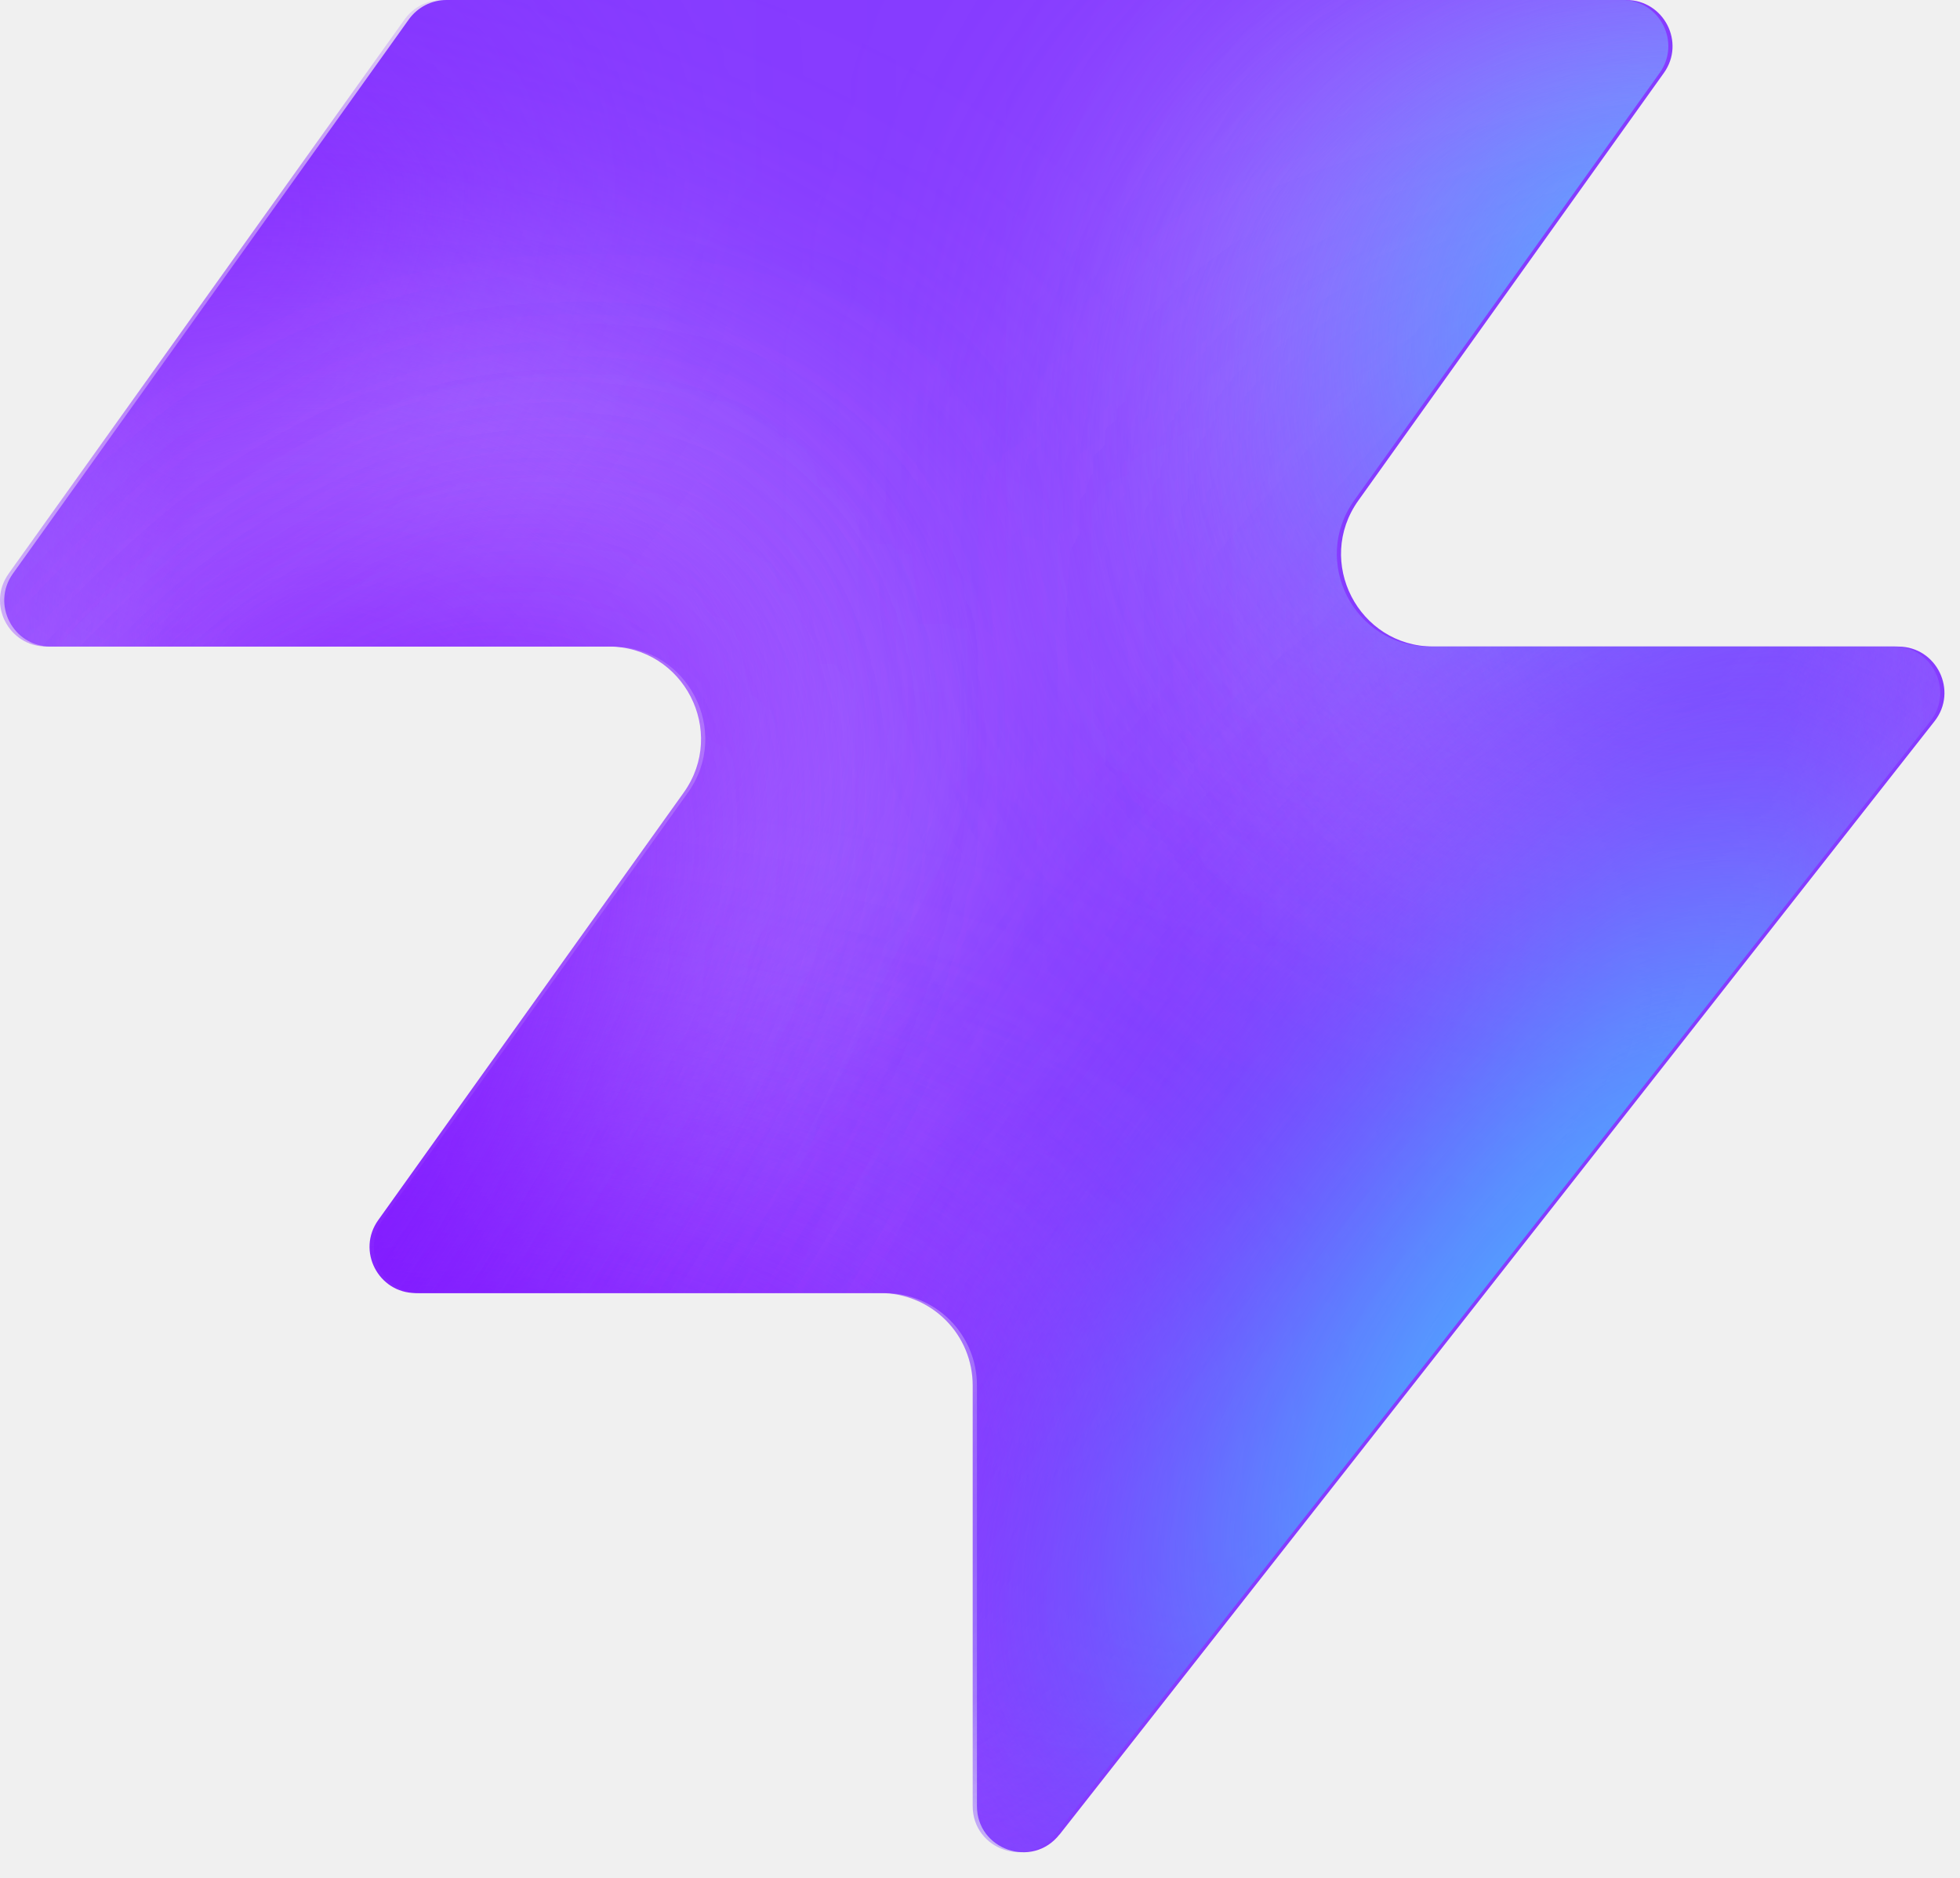
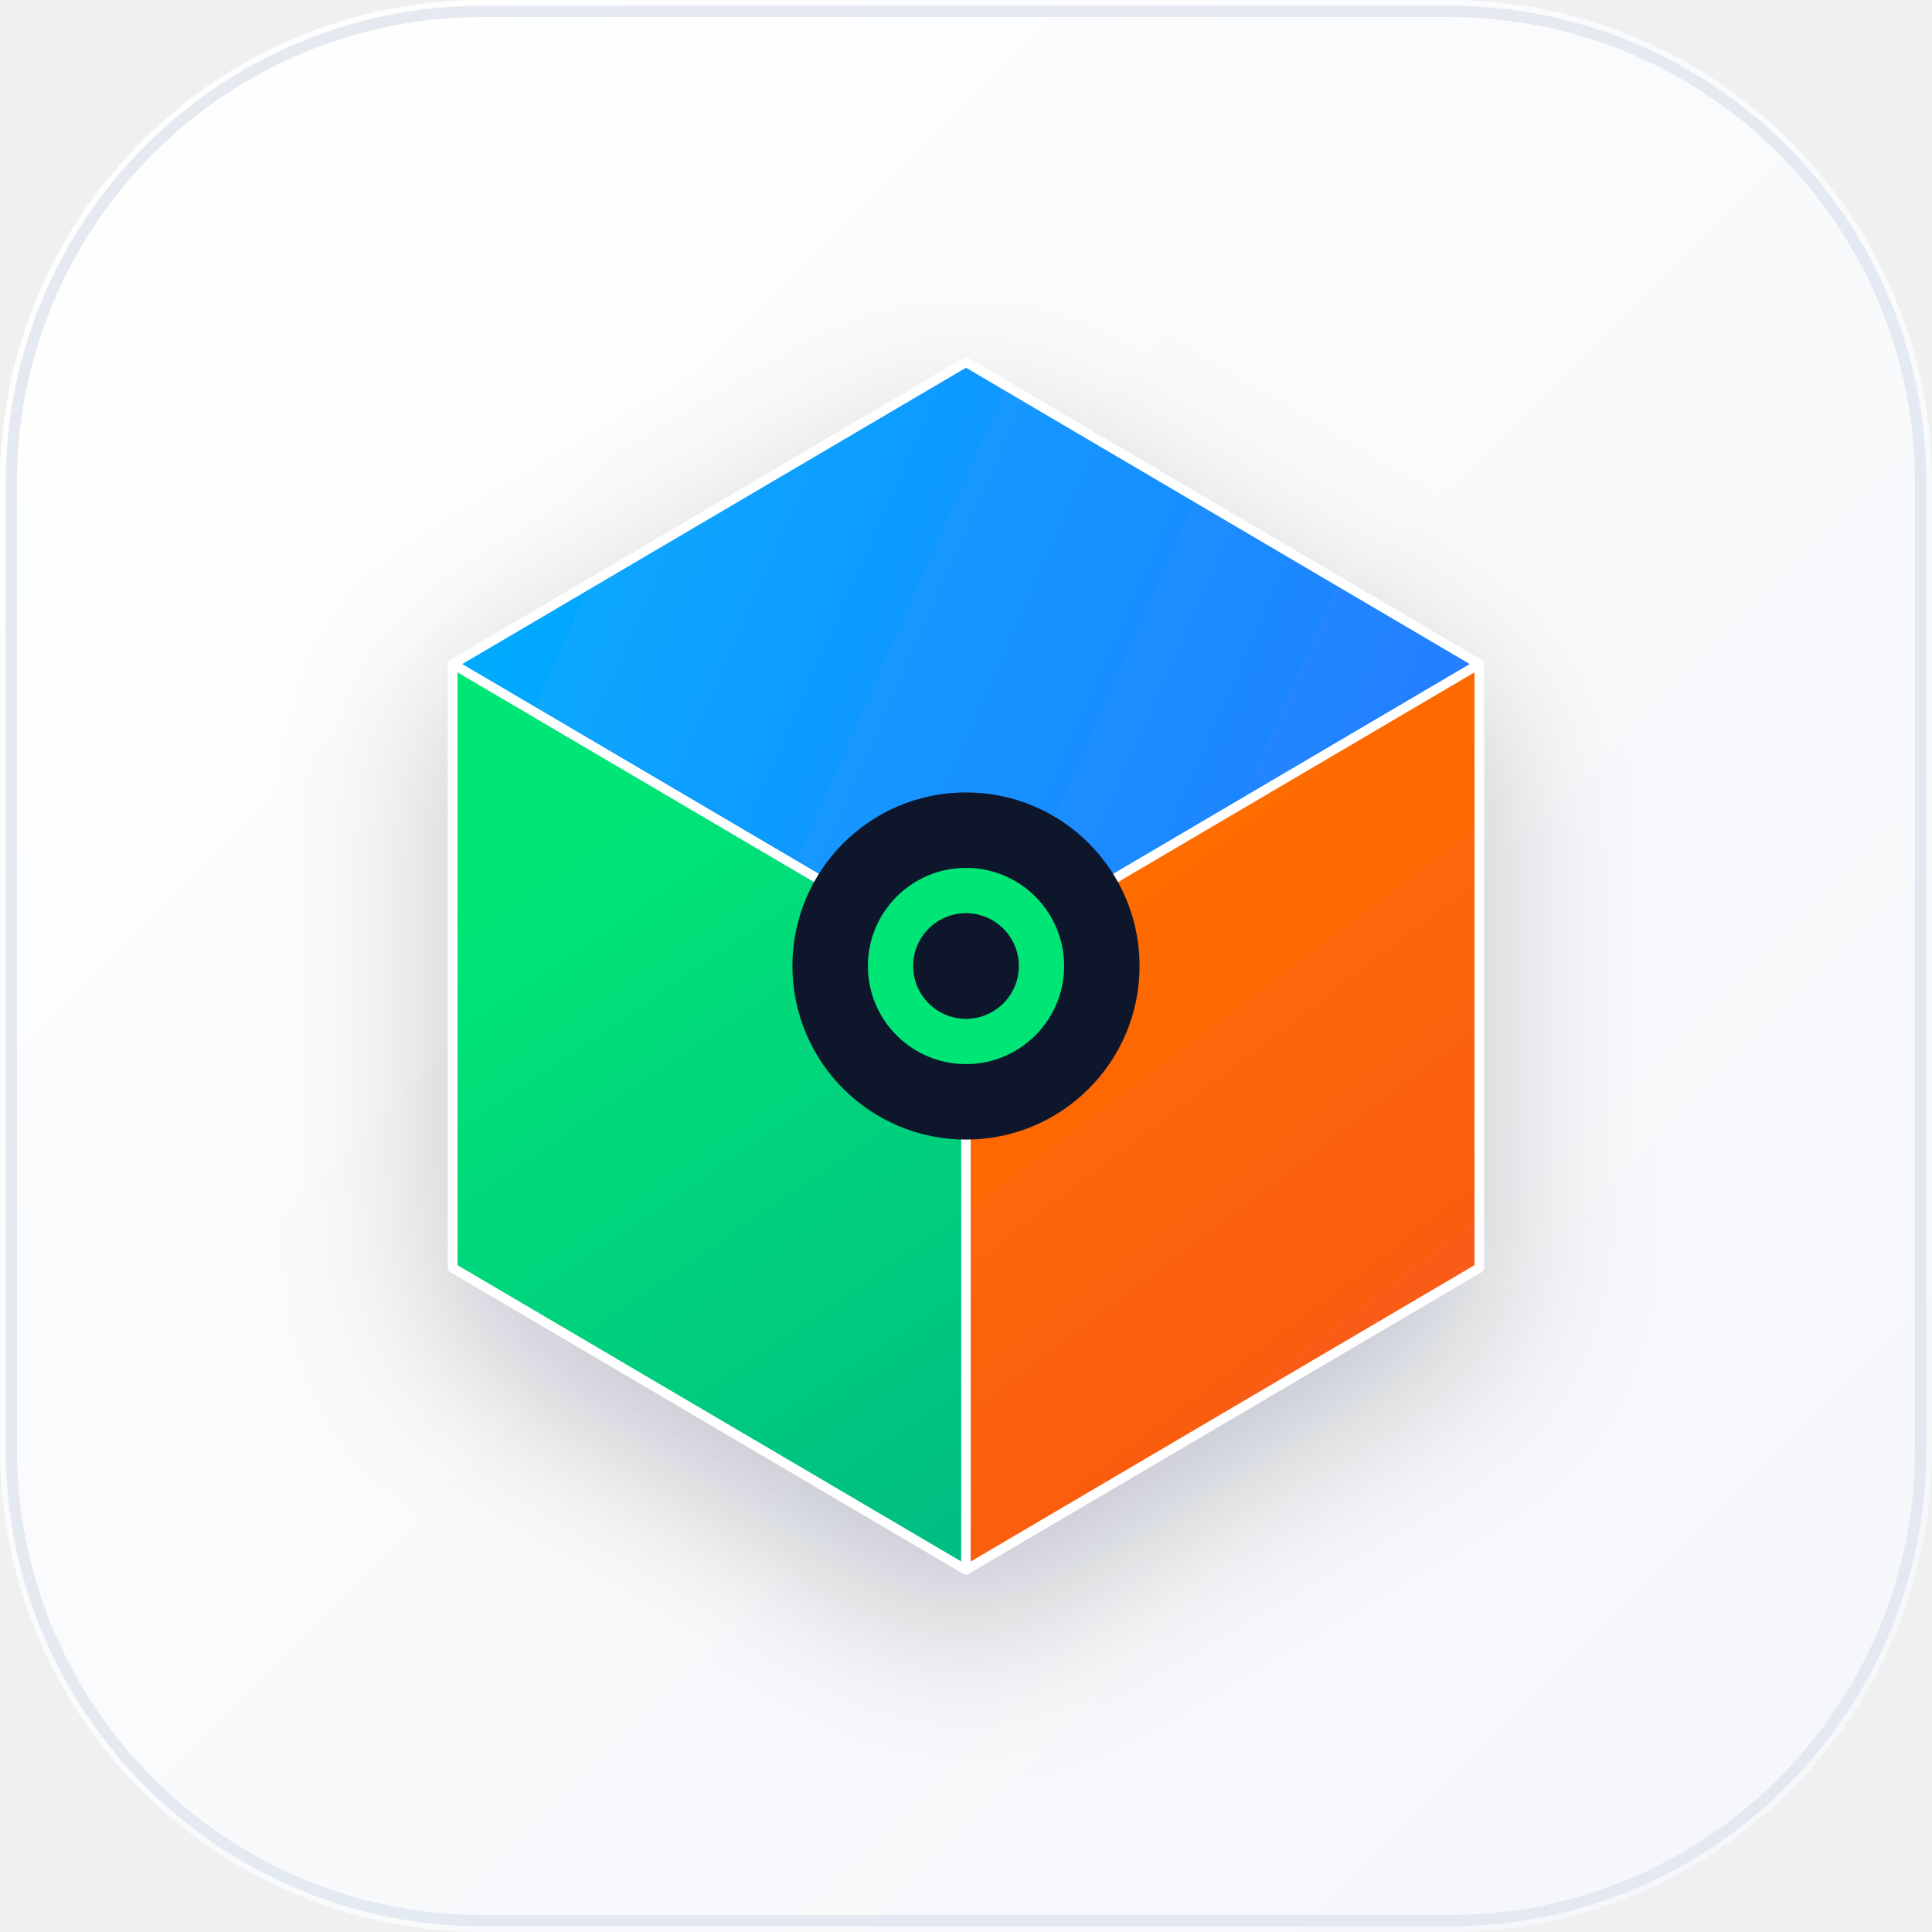
- <svg xmlns="http://www.w3.org/2000/svg" width="48" height="46" fill="none" viewBox="0 0 48 46">
-   <path fill="#863bff" d="M25.946 44.938c-.664.845-2.021.375-2.021-.698V33.937a2.26 2.26 0 0 0-2.262-2.262H10.287c-.92 0-1.456-1.04-.92-1.788l7.48-10.471c1.07-1.497 0-3.578-1.842-3.578H1.237c-.92 0-1.456-1.04-.92-1.788L10.013.474c.214-.297.556-.474.92-.474h28.894c.92 0 1.456 1.04.92 1.788l-7.48 10.471c-1.07 1.498 0 3.579 1.842 3.579h11.377c.943 0 1.473 1.088.89 1.83L25.947 44.94z" style="fill:#863bff;fill:color(display-p3 .525 .23 1);fill-opacity:1" />
-   <mask id="a" width="48" height="46" x="0" y="0" maskUnits="userSpaceOnUse" style="mask-type:alpha">
-     <path fill="#000" d="M25.842 44.938c-.664.844-2.021.375-2.021-.698V33.937a2.26 2.26 0 0 0-2.262-2.262H10.183c-.92 0-1.456-1.04-.92-1.788l7.48-10.471c1.07-1.498 0-3.579-1.842-3.579H1.133c-.92 0-1.456-1.04-.92-1.787L9.91.473c.214-.297.556-.474.92-.474h28.894c.92 0 1.456 1.04.92 1.788l-7.48 10.471c-1.07 1.498 0 3.578 1.842 3.578h11.377c.943 0 1.473 1.088.89 1.832L25.843 44.94z" style="fill:#000;fill-opacity:1" />
-   </mask>
-   <g mask="url(#a)">
-     <g filter="url(#b)">
-       <ellipse cx="5.508" cy="14.704" fill="#ede6ff" rx="5.508" ry="14.704" style="fill:#ede6ff;fill:color(display-p3 .927 .903 1);fill-opacity:1" transform="matrix(.00324 1 1 -.00324 -4.47 31.516)" />
-     </g>
-     <g filter="url(#c)">
-       <ellipse cx="10.399" cy="29.851" fill="#ede6ff" rx="10.399" ry="29.851" style="fill:#ede6ff;fill:color(display-p3 .927 .903 1);fill-opacity:1" transform="matrix(.00324 1 1 -.00324 -39.328 7.883)" />
-     </g>
-     <g filter="url(#d)">
-       <ellipse cx="5.508" cy="30.487" fill="#7e14ff" rx="5.508" ry="30.487" style="fill:#7e14ff;fill:color(display-p3 .492 .077 1);fill-opacity:1" transform="rotate(89.814 -25.913 -14.639)scale(1 -1)" />
-     </g>
-     <g filter="url(#e)">
-       <ellipse cx="5.508" cy="30.599" fill="#7e14ff" rx="5.508" ry="30.599" style="fill:#7e14ff;fill:color(display-p3 .492 .077 1);fill-opacity:1" transform="rotate(89.814 -32.644 -3.334)scale(1 -1)" />
-     </g>
-     <g filter="url(#f)">
-       <ellipse cx="5.508" cy="30.599" fill="#7e14ff" rx="5.508" ry="30.599" style="fill:#7e14ff;fill:color(display-p3 .492 .077 1);fill-opacity:1" transform="matrix(.00324 1 1 -.00324 -34.34 30.47)" />
-     </g>
-     <g filter="url(#g)">
-       <ellipse cx="14.072" cy="22.078" fill="#ede6ff" rx="14.072" ry="22.078" style="fill:#ede6ff;fill:color(display-p3 .927 .903 1);fill-opacity:1" transform="rotate(93.35 24.506 48.493)scale(-1 1)" />
-     </g>
-     <g filter="url(#h)">
-       <ellipse cx="3.47" cy="21.501" fill="#7e14ff" rx="3.47" ry="21.501" style="fill:#7e14ff;fill:color(display-p3 .492 .077 1);fill-opacity:1" transform="rotate(89.009 28.708 47.59)scale(-1 1)" />
-     </g>
-     <g filter="url(#i)">
-       <ellipse cx="3.47" cy="21.501" fill="#7e14ff" rx="3.47" ry="21.501" style="fill:#7e14ff;fill:color(display-p3 .492 .077 1);fill-opacity:1" transform="rotate(89.009 28.708 47.59)scale(-1 1)" />
-     </g>
-     <g filter="url(#j)">
-       <ellipse cx=".387" cy="8.972" fill="#7e14ff" rx="4.407" ry="29.108" style="fill:#7e14ff;fill:color(display-p3 .492 .077 1);fill-opacity:1" transform="rotate(39.51 .387 8.972)" />
-     </g>
-     <g filter="url(#k)">
-       <ellipse cx="47.523" cy="-6.092" fill="#7e14ff" rx="4.407" ry="29.108" style="fill:#7e14ff;fill:color(display-p3 .492 .077 1);fill-opacity:1" transform="rotate(37.892 47.523 -6.092)" />
-     </g>
-     <g filter="url(#l)">
-       <ellipse cx="41.412" cy="6.333" fill="#47bfff" rx="5.971" ry="9.665" style="fill:#47bfff;fill:color(display-p3 .28 .748 1);fill-opacity:1" transform="rotate(37.892 41.412 6.333)" />
-     </g>
-     <g filter="url(#m)">
-       <ellipse cx="-1.879" cy="38.332" fill="#7e14ff" rx="4.407" ry="29.108" style="fill:#7e14ff;fill:color(display-p3 .492 .077 1);fill-opacity:1" transform="rotate(37.892 -1.88 38.332)" />
-     </g>
-     <g filter="url(#n)">
-       <ellipse cx="-1.879" cy="38.332" fill="#7e14ff" rx="4.407" ry="29.108" style="fill:#7e14ff;fill:color(display-p3 .492 .077 1);fill-opacity:1" transform="rotate(37.892 -1.88 38.332)" />
-     </g>
-     <g filter="url(#o)">
-       <ellipse cx="35.651" cy="29.907" fill="#7e14ff" rx="4.407" ry="29.108" style="fill:#7e14ff;fill:color(display-p3 .492 .077 1);fill-opacity:1" transform="rotate(37.892 35.651 29.907)" />
-     </g>
-     <g filter="url(#p)">
-       <ellipse cx="38.418" cy="32.4" fill="#47bfff" rx="5.971" ry="15.297" style="fill:#47bfff;fill:color(display-p3 .28 .748 1);fill-opacity:1" transform="rotate(37.892 38.418 32.4)" />
-     </g>
-   </g>
+ <svg xmlns="http://www.w3.org/2000/svg" viewBox="0 0 512 512" width="512" height="512">
  <defs>
-     <filter id="b" width="60.045" height="41.654" x="-19.77" y="16.149" color-interpolation-filters="sRGB" filterUnits="userSpaceOnUse">
-       <feFlood flood-opacity="0" result="BackgroundImageFix" />
-       <feBlend in="SourceGraphic" in2="BackgroundImageFix" result="shape" />
-       <feGaussianBlur result="effect1_foregroundBlur_2002_17158" stdDeviation="7.659" />
-     </filter>
-     <filter id="c" width="90.34" height="51.437" x="-54.613" y="-7.533" color-interpolation-filters="sRGB" filterUnits="userSpaceOnUse">
-       <feFlood flood-opacity="0" result="BackgroundImageFix" />
-       <feBlend in="SourceGraphic" in2="BackgroundImageFix" result="shape" />
-       <feGaussianBlur result="effect1_foregroundBlur_2002_17158" stdDeviation="7.659" />
-     </filter>
-     <filter id="d" width="79.355" height="29.4" x="-49.64" y="2.03" color-interpolation-filters="sRGB" filterUnits="userSpaceOnUse">
-       <feFlood flood-opacity="0" result="BackgroundImageFix" />
-       <feBlend in="SourceGraphic" in2="BackgroundImageFix" result="shape" />
-       <feGaussianBlur result="effect1_foregroundBlur_2002_17158" stdDeviation="4.596" />
-     </filter>
-     <filter id="e" width="79.579" height="29.4" x="-45.045" y="20.029" color-interpolation-filters="sRGB" filterUnits="userSpaceOnUse">
-       <feFlood flood-opacity="0" result="BackgroundImageFix" />
-       <feBlend in="SourceGraphic" in2="BackgroundImageFix" result="shape" />
-       <feGaussianBlur result="effect1_foregroundBlur_2002_17158" stdDeviation="4.596" />
-     </filter>
-     <filter id="f" width="79.579" height="29.4" x="-43.513" y="21.178" color-interpolation-filters="sRGB" filterUnits="userSpaceOnUse">
-       <feFlood flood-opacity="0" result="BackgroundImageFix" />
-       <feBlend in="SourceGraphic" in2="BackgroundImageFix" result="shape" />
-       <feGaussianBlur result="effect1_foregroundBlur_2002_17158" stdDeviation="4.596" />
-     </filter>
-     <filter id="g" width="74.749" height="58.852" x="15.756" y="-17.901" color-interpolation-filters="sRGB" filterUnits="userSpaceOnUse">
-       <feFlood flood-opacity="0" result="BackgroundImageFix" />
-       <feBlend in="SourceGraphic" in2="BackgroundImageFix" result="shape" />
-       <feGaussianBlur result="effect1_foregroundBlur_2002_17158" stdDeviation="7.659" />
-     </filter>
-     <filter id="h" width="61.377" height="25.362" x="23.548" y="2.284" color-interpolation-filters="sRGB" filterUnits="userSpaceOnUse">
-       <feFlood flood-opacity="0" result="BackgroundImageFix" />
-       <feBlend in="SourceGraphic" in2="BackgroundImageFix" result="shape" />
-       <feGaussianBlur result="effect1_foregroundBlur_2002_17158" stdDeviation="4.596" />
-     </filter>
-     <filter id="i" width="61.377" height="25.362" x="23.548" y="2.284" color-interpolation-filters="sRGB" filterUnits="userSpaceOnUse">
-       <feFlood flood-opacity="0" result="BackgroundImageFix" />
-       <feBlend in="SourceGraphic" in2="BackgroundImageFix" result="shape" />
-       <feGaussianBlur result="effect1_foregroundBlur_2002_17158" stdDeviation="4.596" />
-     </filter>
-     <filter id="j" width="56.045" height="63.649" x="-27.636" y="-22.853" color-interpolation-filters="sRGB" filterUnits="userSpaceOnUse">
-       <feFlood flood-opacity="0" result="BackgroundImageFix" />
-       <feBlend in="SourceGraphic" in2="BackgroundImageFix" result="shape" />
-       <feGaussianBlur result="effect1_foregroundBlur_2002_17158" stdDeviation="4.596" />
-     </filter>
-     <filter id="k" width="54.814" height="64.646" x="20.116" y="-38.415" color-interpolation-filters="sRGB" filterUnits="userSpaceOnUse">
-       <feFlood flood-opacity="0" result="BackgroundImageFix" />
-       <feBlend in="SourceGraphic" in2="BackgroundImageFix" result="shape" />
-       <feGaussianBlur result="effect1_foregroundBlur_2002_17158" stdDeviation="4.596" />
-     </filter>
-     <filter id="l" width="33.541" height="35.313" x="24.641" y="-11.323" color-interpolation-filters="sRGB" filterUnits="userSpaceOnUse">
-       <feFlood flood-opacity="0" result="BackgroundImageFix" />
-       <feBlend in="SourceGraphic" in2="BackgroundImageFix" result="shape" />
-       <feGaussianBlur result="effect1_foregroundBlur_2002_17158" stdDeviation="4.596" />
-     </filter>
-     <filter id="m" width="54.814" height="64.646" x="-29.286" y="6.009" color-interpolation-filters="sRGB" filterUnits="userSpaceOnUse">
-       <feFlood flood-opacity="0" result="BackgroundImageFix" />
-       <feBlend in="SourceGraphic" in2="BackgroundImageFix" result="shape" />
-       <feGaussianBlur result="effect1_foregroundBlur_2002_17158" stdDeviation="4.596" />
-     </filter>
-     <filter id="n" width="54.814" height="64.646" x="-29.286" y="6.009" color-interpolation-filters="sRGB" filterUnits="userSpaceOnUse">
-       <feFlood flood-opacity="0" result="BackgroundImageFix" />
-       <feBlend in="SourceGraphic" in2="BackgroundImageFix" result="shape" />
-       <feGaussianBlur result="effect1_foregroundBlur_2002_17158" stdDeviation="4.596" />
-     </filter>
-     <filter id="o" width="54.814" height="64.646" x="8.244" y="-2.416" color-interpolation-filters="sRGB" filterUnits="userSpaceOnUse">
-       <feFlood flood-opacity="0" result="BackgroundImageFix" />
-       <feBlend in="SourceGraphic" in2="BackgroundImageFix" result="shape" />
-       <feGaussianBlur result="effect1_foregroundBlur_2002_17158" stdDeviation="4.596" />
-     </filter>
-     <filter id="p" width="39.409" height="43.623" x="18.713" y="10.588" color-interpolation-filters="sRGB" filterUnits="userSpaceOnUse">
-       <feFlood flood-opacity="0" result="BackgroundImageFix" />
-       <feBlend in="SourceGraphic" in2="BackgroundImageFix" result="shape" />
-       <feGaussianBlur result="effect1_foregroundBlur_2002_17158" stdDeviation="4.596" />
+     <linearGradient id="bgGrad" x1="0%" y1="0%" x2="100%" y2="100%">
+       <stop offset="0%" stop-color="#ffffff" />
+       <stop offset="100%" stop-color="#f4f6fa" />
+     </linearGradient>
+     <linearGradient id="hexTopGrad" x1="120" y1="120" x2="392" y2="240" gradientUnits="userSpaceOnUse">
+       <stop offset="0%" stop-color="#00B0FF" />
+       <stop offset="100%" stop-color="#2979FF" />
+     </linearGradient>
+     <linearGradient id="hexLeftGrad" x1="120" y1="240" x2="256" y2="440" gradientUnits="userSpaceOnUse">
+       <stop offset="0%" stop-color="#00E676" />
+       <stop offset="100%" stop-color="#00B884" />
+     </linearGradient>
+     <linearGradient id="hexRightGrad" x1="256" y1="260" x2="392" y2="440" gradientUnits="userSpaceOnUse">
+       <stop offset="0%" stop-color="#FF6D00" />
+       <stop offset="100%" stop-color="#F4511E" />
+     </linearGradient>
+     <filter id="cubeShadow" x="-20%" y="-20%" width="140%" height="140%">
+       <feDropShadow dx="0" dy="16" stdDeviation="22" flood-color="#0f172a" flood-opacity="0.22" />
    </filter>
  </defs>
+   <rect width="512" height="512" rx="128" fill="url(#bgGrad)" />
+   <rect width="506" height="506" x="3" y="3" rx="125" fill="none" stroke="#e2e8f0" stroke-width="3" stroke-opacity="0.9" />
+   <g filter="url(#cubeShadow)">
+     <path d="M256 96 L392 176 L256 256 L120 176 Z" fill="url(#hexTopGrad)" stroke="#ffffff" stroke-width="2.5" stroke-linejoin="round" />
+     <path d="M120 176 L256 256 L256 416 L120 336 Z" fill="url(#hexLeftGrad)" stroke="#ffffff" stroke-width="2.5" stroke-linejoin="round" />
+     <path d="M256 256 L392 176 L392 336 L256 416 Z" fill="url(#hexRightGrad)" stroke="#ffffff" stroke-width="2.5" stroke-linejoin="round" />
+     <circle cx="256" cy="256" r="46" fill="#0f172a" />
+     <circle cx="256" cy="256" r="26" fill="#00E676" />
+     <circle cx="256" cy="256" r="14" fill="#0f172a" />
+   </g>
</svg>
